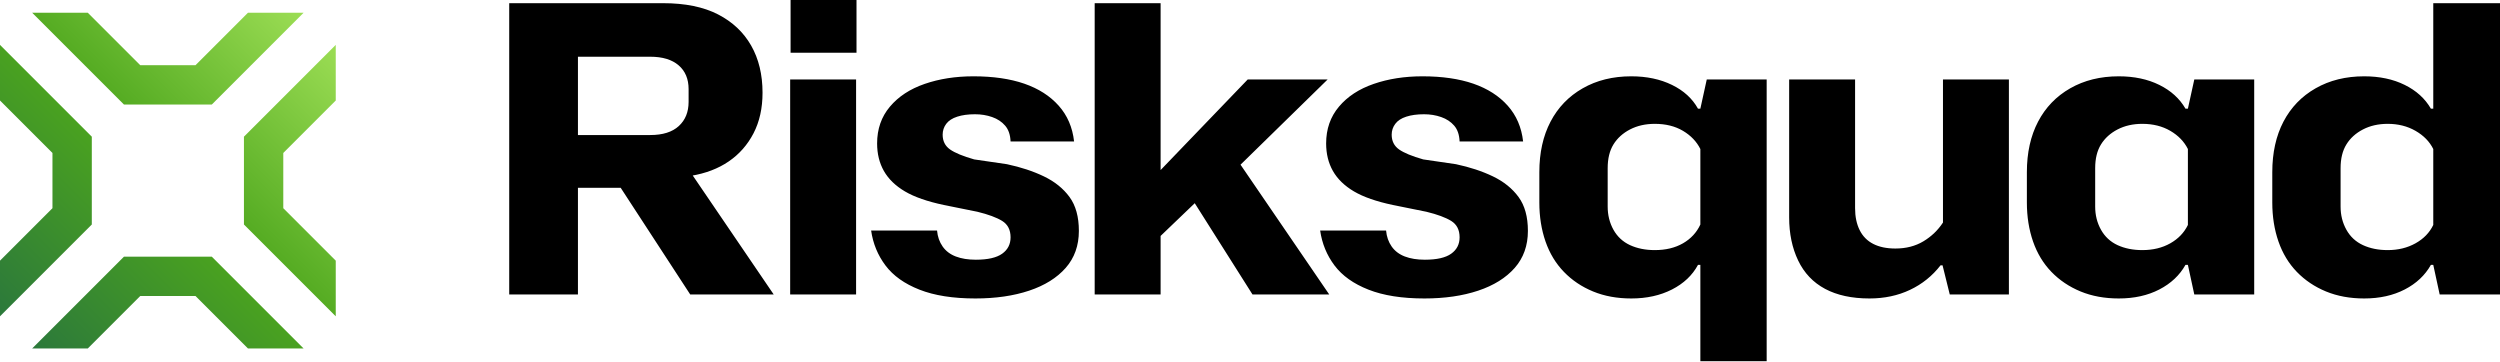
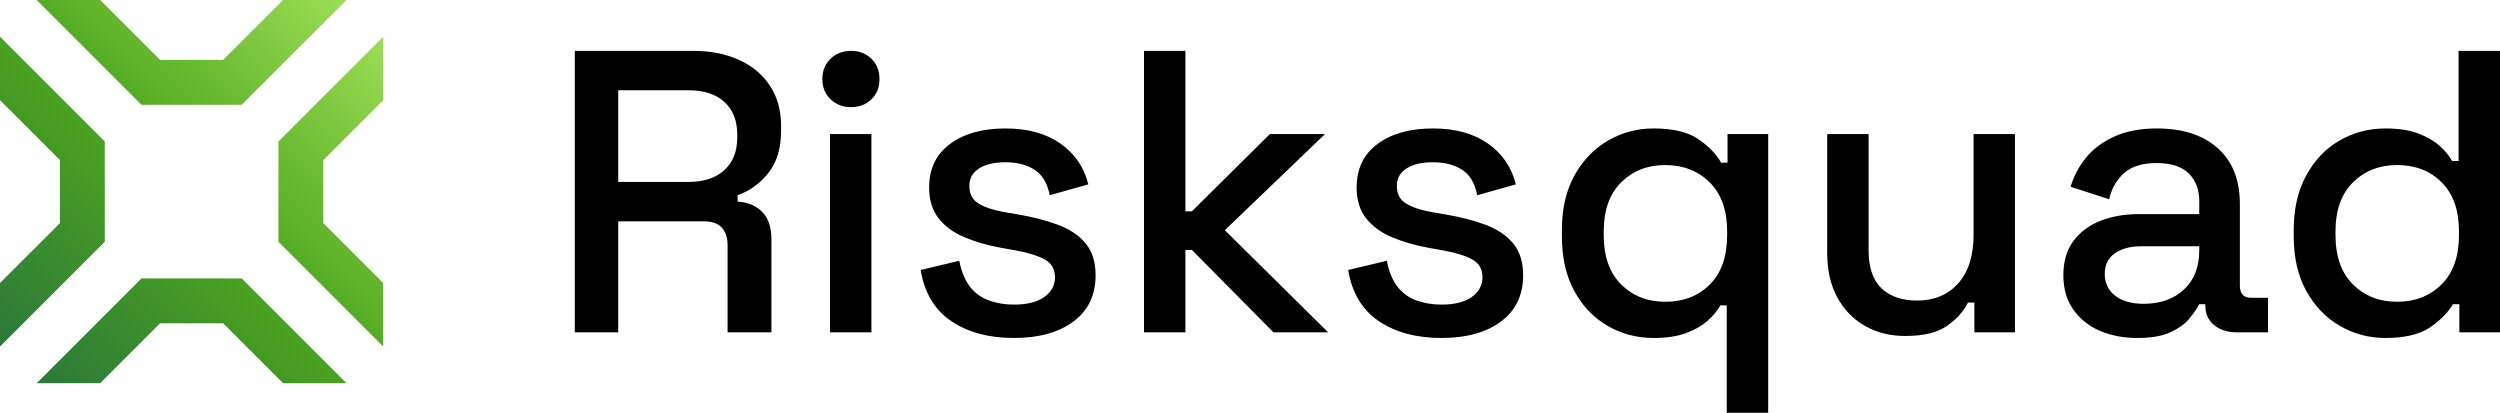
- <svg xmlns="http://www.w3.org/2000/svg" viewBox="0 0 714.82 103.27" width="714.82" height="103.27" role="img">
+ <svg xmlns="http://www.w3.org/2000/svg" viewBox="0 0 626.31 103.41" width="626.31" height="103.41" role="img">
  <defs>
    <linearGradient id="mark-gradient" x1="0" y1="1" x2="1" y2="0">
      <stop offset="0" stop-color="#28743e" />
      <stop offset="0.5" stop-color="#4da61d" />
      <stop offset="1" stop-color="#a4e35a" />
    </linearGradient>
  </defs>
-   <path fill="url(#mark-gradient)" d="M9.19 3.64L25.1 3.64L40.1 18.64L55.9 18.64L70.9 3.64L86.81 3.64L60.56 29.89L35.44 29.89ZM96 12.83L96 28.74L81 43.74L81 59.53L96 74.53L96 90.44L69.75 64.19L69.75 39.08ZM86.81 99.64L70.9 99.64L55.9 84.64L40.1 84.64L25.1 99.64L9.19 99.64L35.44 73.39L60.56 73.39ZM0 90.44L0 74.53L15 59.53L15 43.74L0 28.74L0 12.83L26.25 39.08L26.25 64.19Z" />
-   <path fill="#000000" d="M145.6 84.19L145.6 0.91L189.58 0.91Q199.06 0.91 205.29 4.11Q211.51 7.31 214.77 13.02Q218.03 18.74 218.03 26.5Q218.03 33.13 215.46 38.1Q212.88 43.07 208.37 46.15Q203.86 49.24 197.58 50.27L197.01 50.15L197.12 48.78L221.22 84.19L197.35 84.19L177.47 53.69L163.53 53.69L163.53 38.61L185.92 38.61Q191.29 38.61 194.09 36.04Q196.89 33.47 196.89 29.13L196.89 25.48Q196.89 21.13 194.04 18.68Q191.18 16.22 185.92 16.22L165.25 16.22L165.25 84.19ZM225.93 84.19L225.93 22.73L244.78 22.73L244.78 84.19ZM226.05 15.08L226.05 0L244.9 0L244.9 15.08ZM278.89 85.34Q269.3 85.34 262.9 82.82Q256.5 80.31 253.19 75.91Q249.88 71.51 249.08 65.92L267.93 65.92Q268.16 68.54 269.53 70.49Q270.9 72.43 273.3 73.34Q275.7 74.26 279.01 74.26Q284.15 74.26 286.55 72.54Q288.95 70.83 288.95 67.86Q288.95 64.66 286.55 63.17Q284.15 61.69 279.47 60.55L269.87 58.61Q262.79 57.12 258.73 54.72Q254.68 52.32 252.73 48.89Q250.79 45.47 250.79 41.01Q250.79 34.84 254.45 30.5Q258.1 26.16 264.39 23.99Q270.67 21.82 278.32 21.82Q286.78 21.82 292.89 23.93Q299 26.05 302.71 30.22Q306.43 34.39 307.11 40.44L288.95 40.44Q288.83 37.58 287.4 35.93Q285.98 34.27 283.69 33.47Q281.41 32.67 278.78 32.67Q275.81 32.67 273.7 33.36Q271.58 34.04 270.55 35.41Q269.53 36.79 269.53 38.5Q269.53 41.24 271.64 42.73Q273.75 44.21 278.55 45.58L287.92 46.95Q293.86 48.21 298.49 50.44Q303.11 52.66 305.8 56.32Q308.48 59.98 308.48 66.03Q308.48 72.31 304.71 76.6Q300.94 80.88 294.26 83.11Q287.58 85.34 278.89 85.34ZM313 84.19L313 0.91L331.85 0.91L331.85 84.19ZM358.12 84.19L339.62 54.95L353.67 45.58L380.06 84.19ZM330.48 68.77L330.71 49.81L356.75 22.73L379.6 22.73L348.3 53.35L346.81 53.12ZM407.29 85.34Q397.69 85.34 391.29 82.82Q384.89 80.31 381.58 75.91Q378.27 71.51 377.47 65.92L396.32 65.92Q396.55 68.54 397.92 70.49Q399.29 72.43 401.69 73.34Q404.09 74.26 407.4 74.26Q412.54 74.26 414.94 72.54Q417.34 70.83 417.34 67.86Q417.34 64.66 414.94 63.17Q412.54 61.69 407.86 60.55L398.26 58.61Q391.18 57.12 387.12 54.72Q383.07 52.32 381.12 48.89Q379.18 45.47 379.18 41.01Q379.18 34.84 382.84 30.5Q386.49 26.16 392.78 23.99Q399.06 21.82 406.71 21.82Q415.17 21.82 421.28 23.93Q427.39 26.05 431.1 30.22Q434.82 34.39 435.5 40.44L417.34 40.44Q417.22 37.58 415.8 35.93Q414.37 34.27 412.08 33.47Q409.8 32.67 407.17 32.67Q404.2 32.67 402.09 33.36Q399.97 34.04 398.95 35.41Q397.92 36.79 397.92 38.5Q397.92 41.24 400.03 42.73Q402.14 44.21 406.94 45.58L416.31 46.95Q422.25 48.21 426.88 50.44Q431.5 52.66 434.19 56.32Q436.87 59.98 436.87 66.03Q436.87 72.31 433.1 76.6Q429.33 80.88 422.65 83.11Q415.97 85.34 407.29 85.34ZM486.18 103.27L486.18 75.74L485.5 75.74Q483.1 80.2 478.07 82.77Q473.04 85.34 466.42 85.34Q460.36 85.34 455.51 83.34Q450.65 81.34 447.17 77.74Q443.68 74.14 441.91 69.06Q440.14 63.97 440.14 57.92L440.14 49.24Q440.14 40.9 443.34 34.79Q446.54 28.67 452.54 25.25Q458.53 21.82 466.42 21.82Q473.04 21.82 478.07 24.28Q483.1 26.73 485.5 31.07L486.18 31.07L488.01 22.73L505.14 22.73L505.14 103.27ZM473.16 71.51Q477.84 71.51 481.21 69.57Q484.58 67.63 486.18 64.2L486.18 42.61Q484.58 39.41 481.21 37.41Q477.84 35.41 473.16 35.41Q469.16 35.41 466.07 37.01Q462.99 38.61 461.33 41.3Q459.68 43.98 459.68 48.1L459.68 59.06Q459.68 62.72 461.33 65.69Q462.99 68.66 466.07 70.09Q469.16 71.51 473.16 71.51ZM574.4 22.73L574.4 84.19L557.49 84.19L555.43 75.86L554.86 75.86Q551.32 80.42 546.12 82.88Q540.93 85.34 534.53 85.34Q526.99 85.34 521.85 82.6Q516.71 79.85 514.14 74.48Q511.57 69.12 511.57 62.15L511.57 22.73L530.42 22.73L530.42 59.52Q530.42 63.17 531.73 65.8Q533.04 68.43 535.61 69.74Q538.18 71.06 541.95 71.06Q546.52 71.06 549.95 69Q553.38 66.94 555.55 63.63L555.55 22.73ZM605.81 85.34Q599.76 85.34 594.9 83.34Q590.05 81.34 586.56 77.74Q583.08 74.14 581.31 69.06Q579.54 63.97 579.54 57.92L579.54 49.24Q579.54 40.9 582.74 34.79Q585.94 28.67 591.93 25.25Q597.93 21.82 605.81 21.82Q612.44 21.82 617.41 24.28Q622.38 26.73 624.89 31.07L625.58 31.07L627.41 22.73L644.54 22.73L644.54 84.19L627.41 84.19L625.58 75.74L624.89 75.74Q622.38 80.2 617.41 82.77Q612.44 85.34 605.81 85.34ZM612.55 71.51Q617.12 71.51 620.55 69.57Q623.98 67.63 625.58 64.32L625.58 42.61Q623.98 39.41 620.55 37.41Q617.12 35.41 612.55 35.41Q608.56 35.41 605.47 37.01Q602.39 38.61 600.73 41.3Q599.07 43.98 599.07 48.1L599.07 59.06Q599.07 62.72 600.73 65.69Q602.39 68.66 605.47 70.09Q608.56 71.51 612.55 71.51ZM675.98 85.34Q669.93 85.34 665.07 83.34Q660.22 81.34 656.73 77.74Q653.25 74.14 651.48 69.06Q649.71 63.97 649.71 57.92L649.71 49.24Q649.71 40.9 652.9 34.79Q656.1 28.67 662.1 25.25Q668.1 21.82 675.98 21.82Q682.61 21.82 687.58 24.28Q692.55 26.73 695.06 31.07L695.74 31.07L695.74 0.91L714.82 0.91L714.82 84.19L697.57 84.19L695.74 75.74L695.06 75.74Q692.55 80.2 687.58 82.77Q682.61 85.34 675.98 85.34ZM682.72 71.51Q687.18 71.51 690.66 69.57Q694.15 67.63 695.74 64.32L695.74 42.61Q694.15 39.41 690.66 37.41Q687.18 35.41 682.72 35.41Q678.72 35.41 675.64 37.01Q672.55 38.61 670.9 41.3Q669.24 43.98 669.24 48.1L669.24 59.06Q669.24 62.72 670.9 65.69Q672.55 68.66 675.64 70.09Q678.72 71.51 682.72 71.51Z" />
+   <path fill="url(#mark-gradient)" d="M9.19 0L25.1 0L40.1 15L55.9 15L70.9 0L86.81 0L60.56 26.25L35.44 26.25ZM96 9.19L96 25.1L81 40.1L81 55.9L96 70.9L96 86.81L69.75 60.56L69.75 35.44ZM86.81 96L70.9 96L55.9 81L40.1 81L25.1 96L9.19 96L35.44 69.75L60.56 69.75ZM0 86.81L0 70.9L15 55.9L15 40.1L0 25.1L0 9.19L26.25 35.44L26.25 60.56Z" />
+   <path fill="#000000" d="M144 83.26L144 12.74L173.62 12.74Q180.17 12.74 185.15 15.01Q190.14 17.27 192.91 21.51Q195.68 25.74 195.68 31.58L195.68 32.69Q195.68 39.34 192.51 43.32Q189.33 47.29 184.8 48.91L184.8 50.52Q188.63 50.72 190.95 53.09Q193.26 55.45 193.26 59.89L193.26 83.26L182.28 83.26L182.28 61.4Q182.28 58.68 180.87 57.07Q179.46 55.45 176.34 55.45L154.88 55.45L154.88 83.26ZM154.88 45.58L172.41 45.58Q178.25 45.58 181.48 42.61Q184.7 39.64 184.7 34.5L184.7 33.69Q184.7 28.56 181.53 25.59Q178.35 22.61 172.41 22.61L154.88 22.61ZM207.94 83.26L207.94 33.59L218.31 33.59L218.31 83.26ZM213.17 26.84Q210.15 26.84 208.09 24.88Q206.02 22.92 206.02 19.79Q206.02 16.67 208.09 14.71Q210.15 12.74 213.17 12.74Q216.3 12.74 218.31 14.71Q220.33 16.67 220.33 19.79Q220.33 22.92 218.31 24.88Q216.3 26.84 213.17 26.84ZM254.02 84.67Q244.55 84.67 238.31 80.44Q232.06 76.21 230.65 67.64L240.32 65.33Q241.13 69.46 243.04 71.88Q244.96 74.29 247.83 75.3Q250.7 76.31 254.02 76.31Q258.96 76.31 261.63 74.39Q264.3 72.48 264.3 69.46Q264.3 66.44 261.78 65.03Q259.26 63.61 254.33 62.71L250.9 62.1Q245.86 61.2 241.73 59.48Q237.6 57.77 235.19 54.75Q232.77 51.73 232.77 46.99Q232.77 39.94 238.01 36.06Q243.24 32.18 251.91 32.18Q260.27 32.18 265.66 35.96Q271.05 39.74 272.66 46.19L262.99 48.91Q262.08 44.37 259.16 42.51Q256.24 40.65 251.91 40.65Q247.68 40.65 245.26 42.21Q242.84 43.77 242.84 46.59Q242.84 49.61 245.21 51.02Q247.58 52.43 251.61 53.14L255.13 53.74Q260.47 54.65 264.9 56.26Q269.34 57.87 271.91 60.89Q274.47 63.92 274.47 68.95Q274.47 76.41 268.93 80.54Q263.39 84.67 254.02 84.67ZM286.6 83.26L286.6 12.74L296.98 12.74L296.98 52.94L298.59 52.94L318.14 33.59L331.94 33.59L306.85 57.67L332.74 83.26L319.04 83.26L298.59 62.61L296.98 62.61L296.98 83.26ZM361.13 84.67Q351.66 84.67 345.41 80.44Q339.17 76.21 337.75 67.64L347.43 65.33Q348.23 69.46 350.15 71.88Q352.06 74.29 354.93 75.3Q357.8 76.31 361.13 76.31Q366.06 76.31 368.73 74.39Q371.4 72.48 371.4 69.46Q371.4 66.44 368.88 65.03Q366.37 63.61 361.43 62.71L358 62.1Q352.97 61.2 348.84 59.48Q344.71 57.77 342.29 54.75Q339.87 51.73 339.87 46.99Q339.87 39.94 345.11 36.06Q350.35 32.18 359.01 32.18Q367.37 32.18 372.76 35.96Q378.15 39.74 379.76 46.19L370.09 48.91Q369.19 44.37 366.26 42.51Q363.34 40.65 359.01 40.65Q354.78 40.65 352.36 42.21Q349.94 43.77 349.94 46.59Q349.94 49.61 352.31 51.02Q354.68 52.43 358.71 53.14L362.23 53.74Q367.57 54.65 372.01 56.26Q376.44 57.87 379.01 60.89Q381.58 63.92 381.58 68.95Q381.58 76.41 376.04 80.54Q370.5 84.67 361.13 84.67ZM432.59 103.41L432.59 76.51L430.98 76.51Q429.87 78.52 427.76 80.39Q425.64 82.25 422.37 83.46Q419.09 84.67 414.26 84.67Q408.01 84.67 402.77 81.65Q397.53 78.63 394.41 72.93Q391.29 67.24 391.29 59.18L391.29 57.67Q391.29 49.61 394.46 43.92Q397.64 38.23 402.87 35.21Q408.11 32.18 414.26 32.18Q421.51 32.18 425.39 34.8Q429.27 37.42 431.18 40.75L432.79 40.75L432.79 33.59L442.97 33.59L442.97 103.41ZM417.18 75.6Q424.03 75.6 428.36 71.27Q432.69 66.94 432.69 58.88L432.69 57.97Q432.69 50.01 428.31 45.68Q423.93 41.35 417.18 41.35Q410.53 41.35 406.15 45.68Q401.77 50.01 401.77 57.97L401.77 58.88Q401.77 66.94 406.15 71.27Q410.53 75.6 417.18 75.6ZM477.3 84.17Q471.66 84.17 467.23 81.65Q462.79 79.13 460.28 74.49Q457.76 69.86 457.76 63.41L457.76 33.59L468.13 33.59L468.13 62.71Q468.13 69.16 471.36 72.23Q474.58 75.3 480.32 75.3Q486.67 75.3 490.55 71.02Q494.43 66.74 494.43 58.68L494.43 33.59L504.8 33.59L504.8 83.26L494.63 83.26L494.63 75.8L493.02 75.8Q491.61 78.83 487.98 81.5Q484.35 84.17 477.3 84.17ZM535.55 84.67Q530.21 84.67 526.03 82.86Q521.85 81.04 519.39 77.52Q516.92 73.99 516.92 68.95Q516.92 63.82 519.39 60.44Q521.85 57.07 526.13 55.35Q530.42 53.64 535.86 53.64L550.97 53.64L550.97 50.42Q550.97 46.09 548.35 43.47Q545.73 40.85 540.29 40.85Q534.95 40.85 532.13 43.37Q529.31 45.88 528.4 49.91L518.73 46.79Q519.94 42.76 522.61 39.49Q525.28 36.21 529.71 34.2Q534.14 32.18 540.39 32.18Q550.06 32.18 555.6 37.12Q561.14 42.06 561.14 51.12L561.14 71.57Q561.14 74.6 563.96 74.6L568.19 74.6L568.19 83.26L560.44 83.26Q556.91 83.26 554.69 81.45Q552.48 79.63 552.48 76.51L552.48 76.21L550.97 76.21Q550.16 77.72 548.55 79.73Q546.94 81.75 543.81 83.21Q540.69 84.67 535.55 84.67ZM537.07 76.11Q543.31 76.11 547.14 72.53Q550.97 68.95 550.97 62.71L550.97 61.7L536.46 61.7Q532.33 61.7 529.81 63.46Q527.29 65.23 527.29 68.65Q527.29 72.08 529.91 74.09Q532.53 76.11 537.07 76.11ZM597.6 84.67Q591.45 84.67 586.21 81.65Q580.97 78.63 577.8 72.93Q574.63 67.24 574.63 59.18L574.63 57.67Q574.63 49.71 577.75 43.97Q580.87 38.23 586.11 35.21Q591.35 32.18 597.6 32.18Q602.43 32.18 605.71 33.39Q608.98 34.6 611.09 36.47Q613.21 38.33 614.32 40.34L615.93 40.34L615.93 12.74L626.31 12.74L626.31 83.26L616.13 83.26L616.13 76.21L614.52 76.21Q612.61 79.43 608.73 82.05Q604.85 84.67 597.6 84.67ZM600.52 75.6Q607.27 75.6 611.65 71.27Q616.03 66.94 616.03 58.88L616.03 57.97Q616.03 50.01 611.7 45.68Q607.37 41.35 600.52 41.35Q593.87 41.35 589.49 45.68Q585.1 50.01 585.1 57.97L585.1 58.88Q585.1 66.94 589.49 71.27Q593.87 75.6 600.52 75.6Z" />
</svg>
